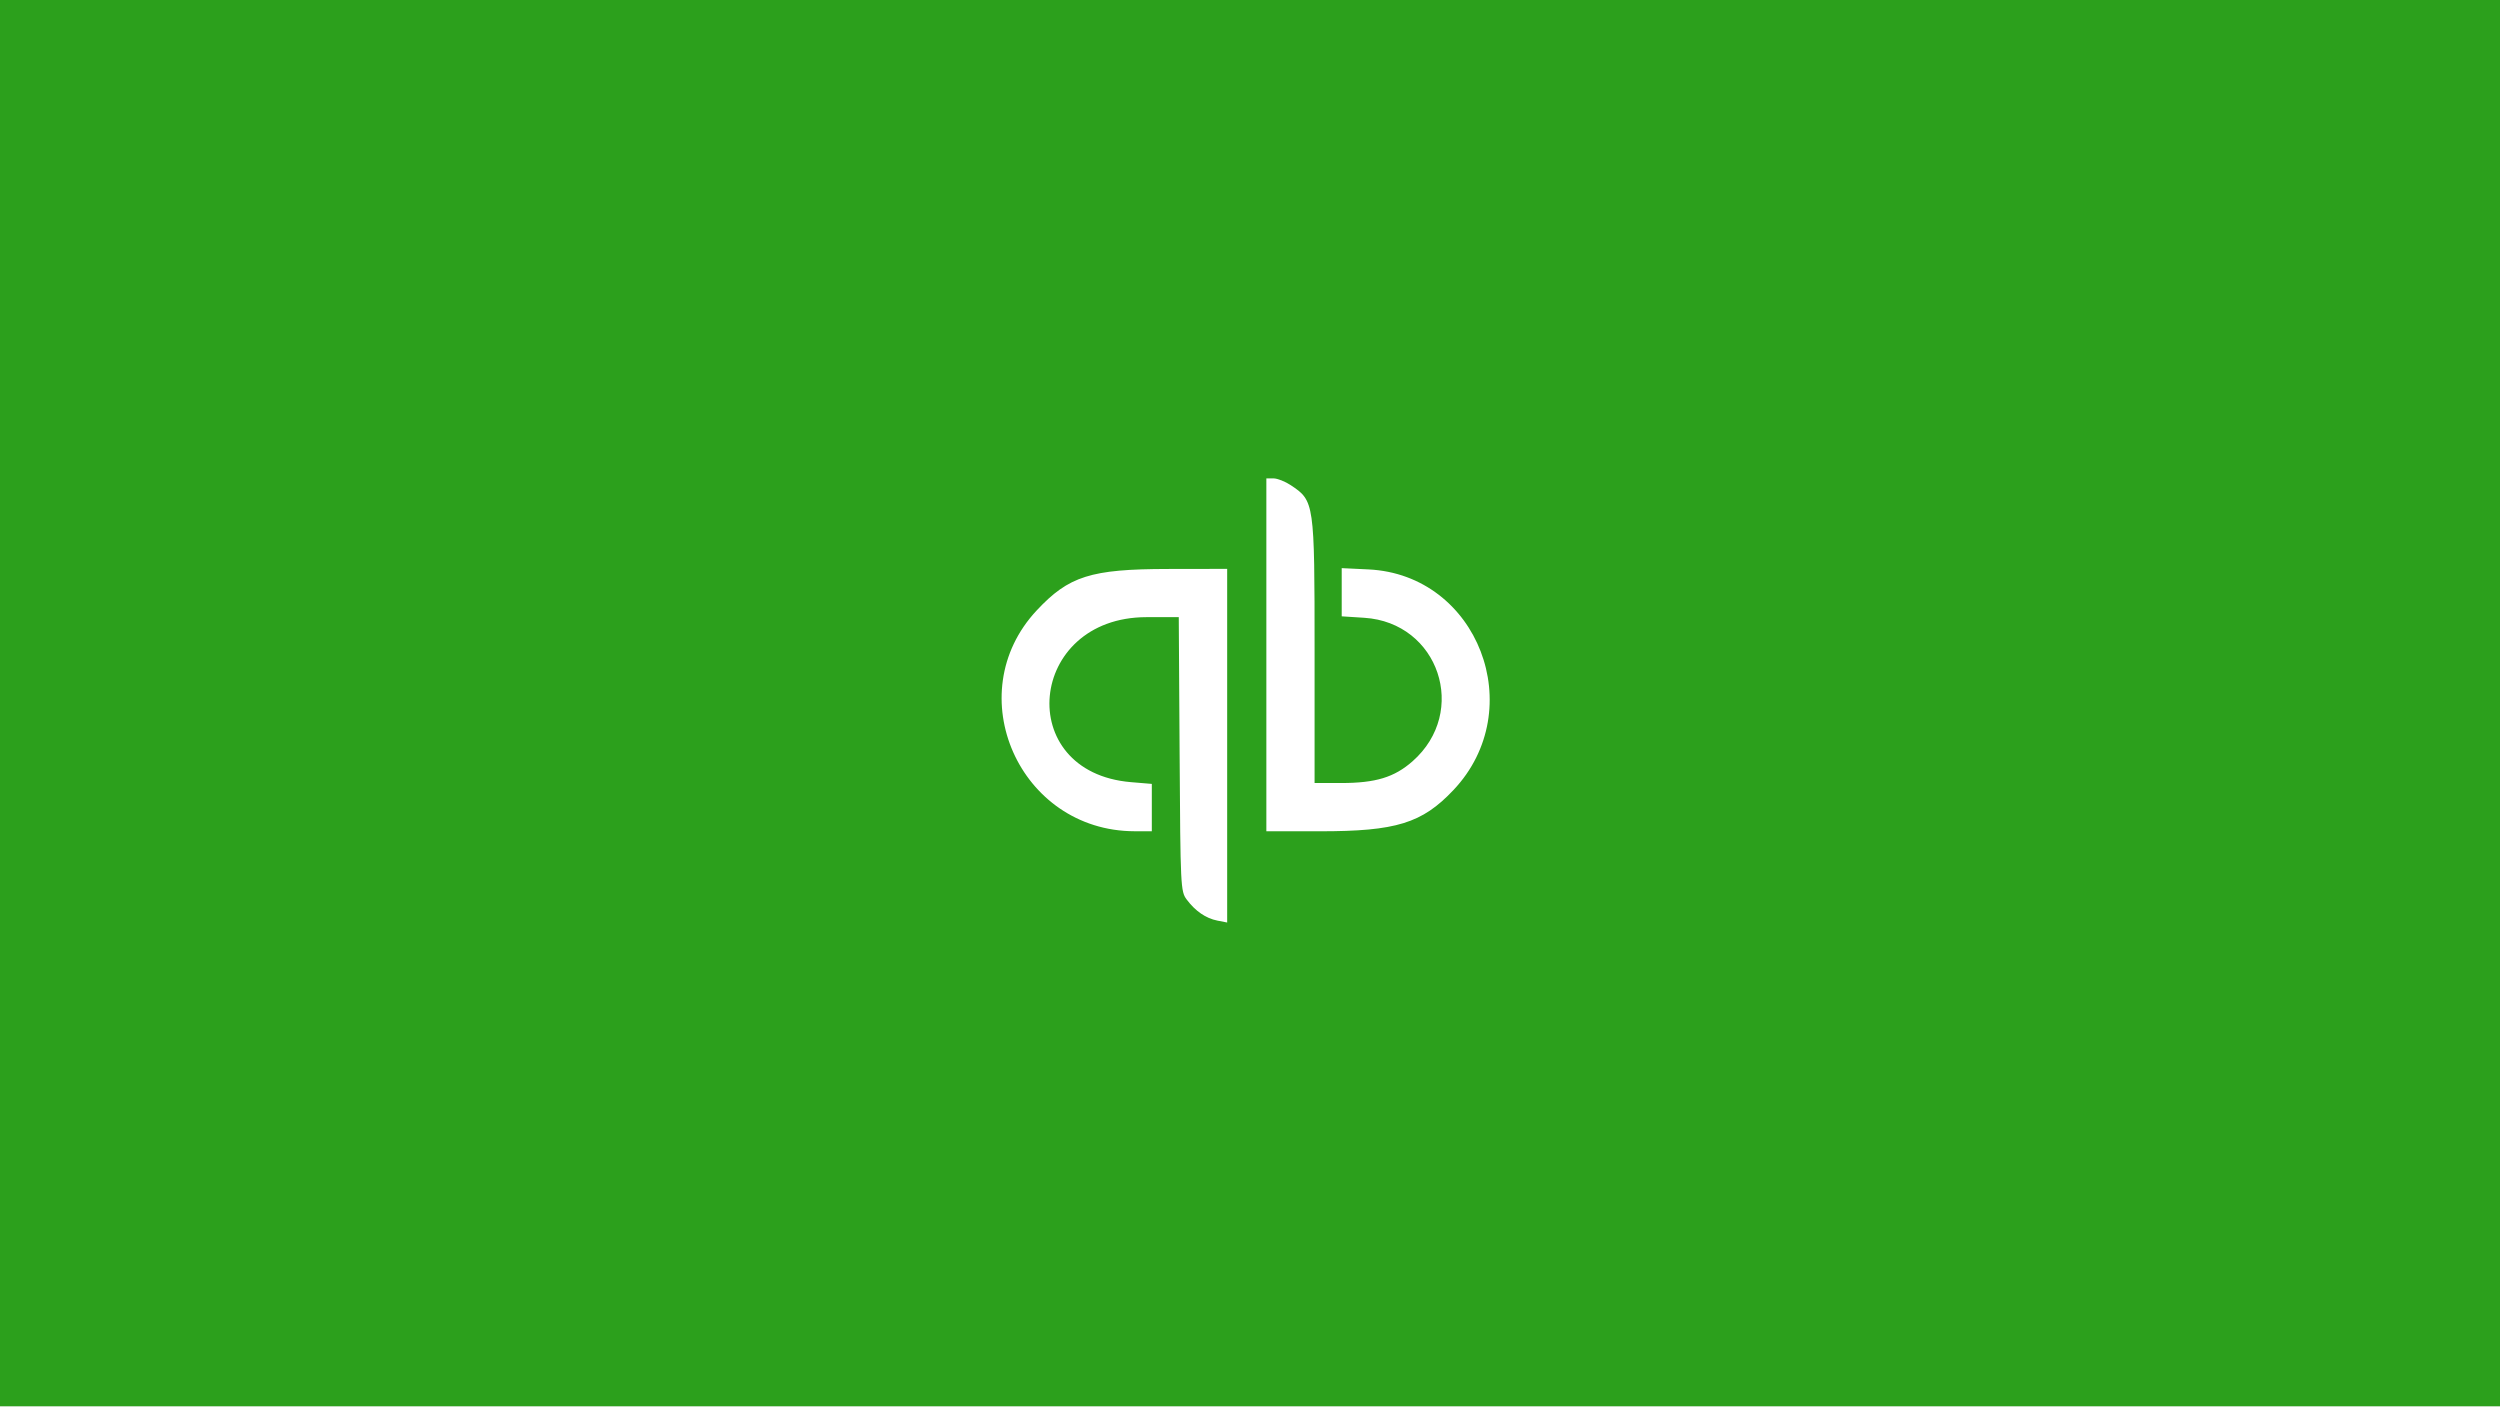
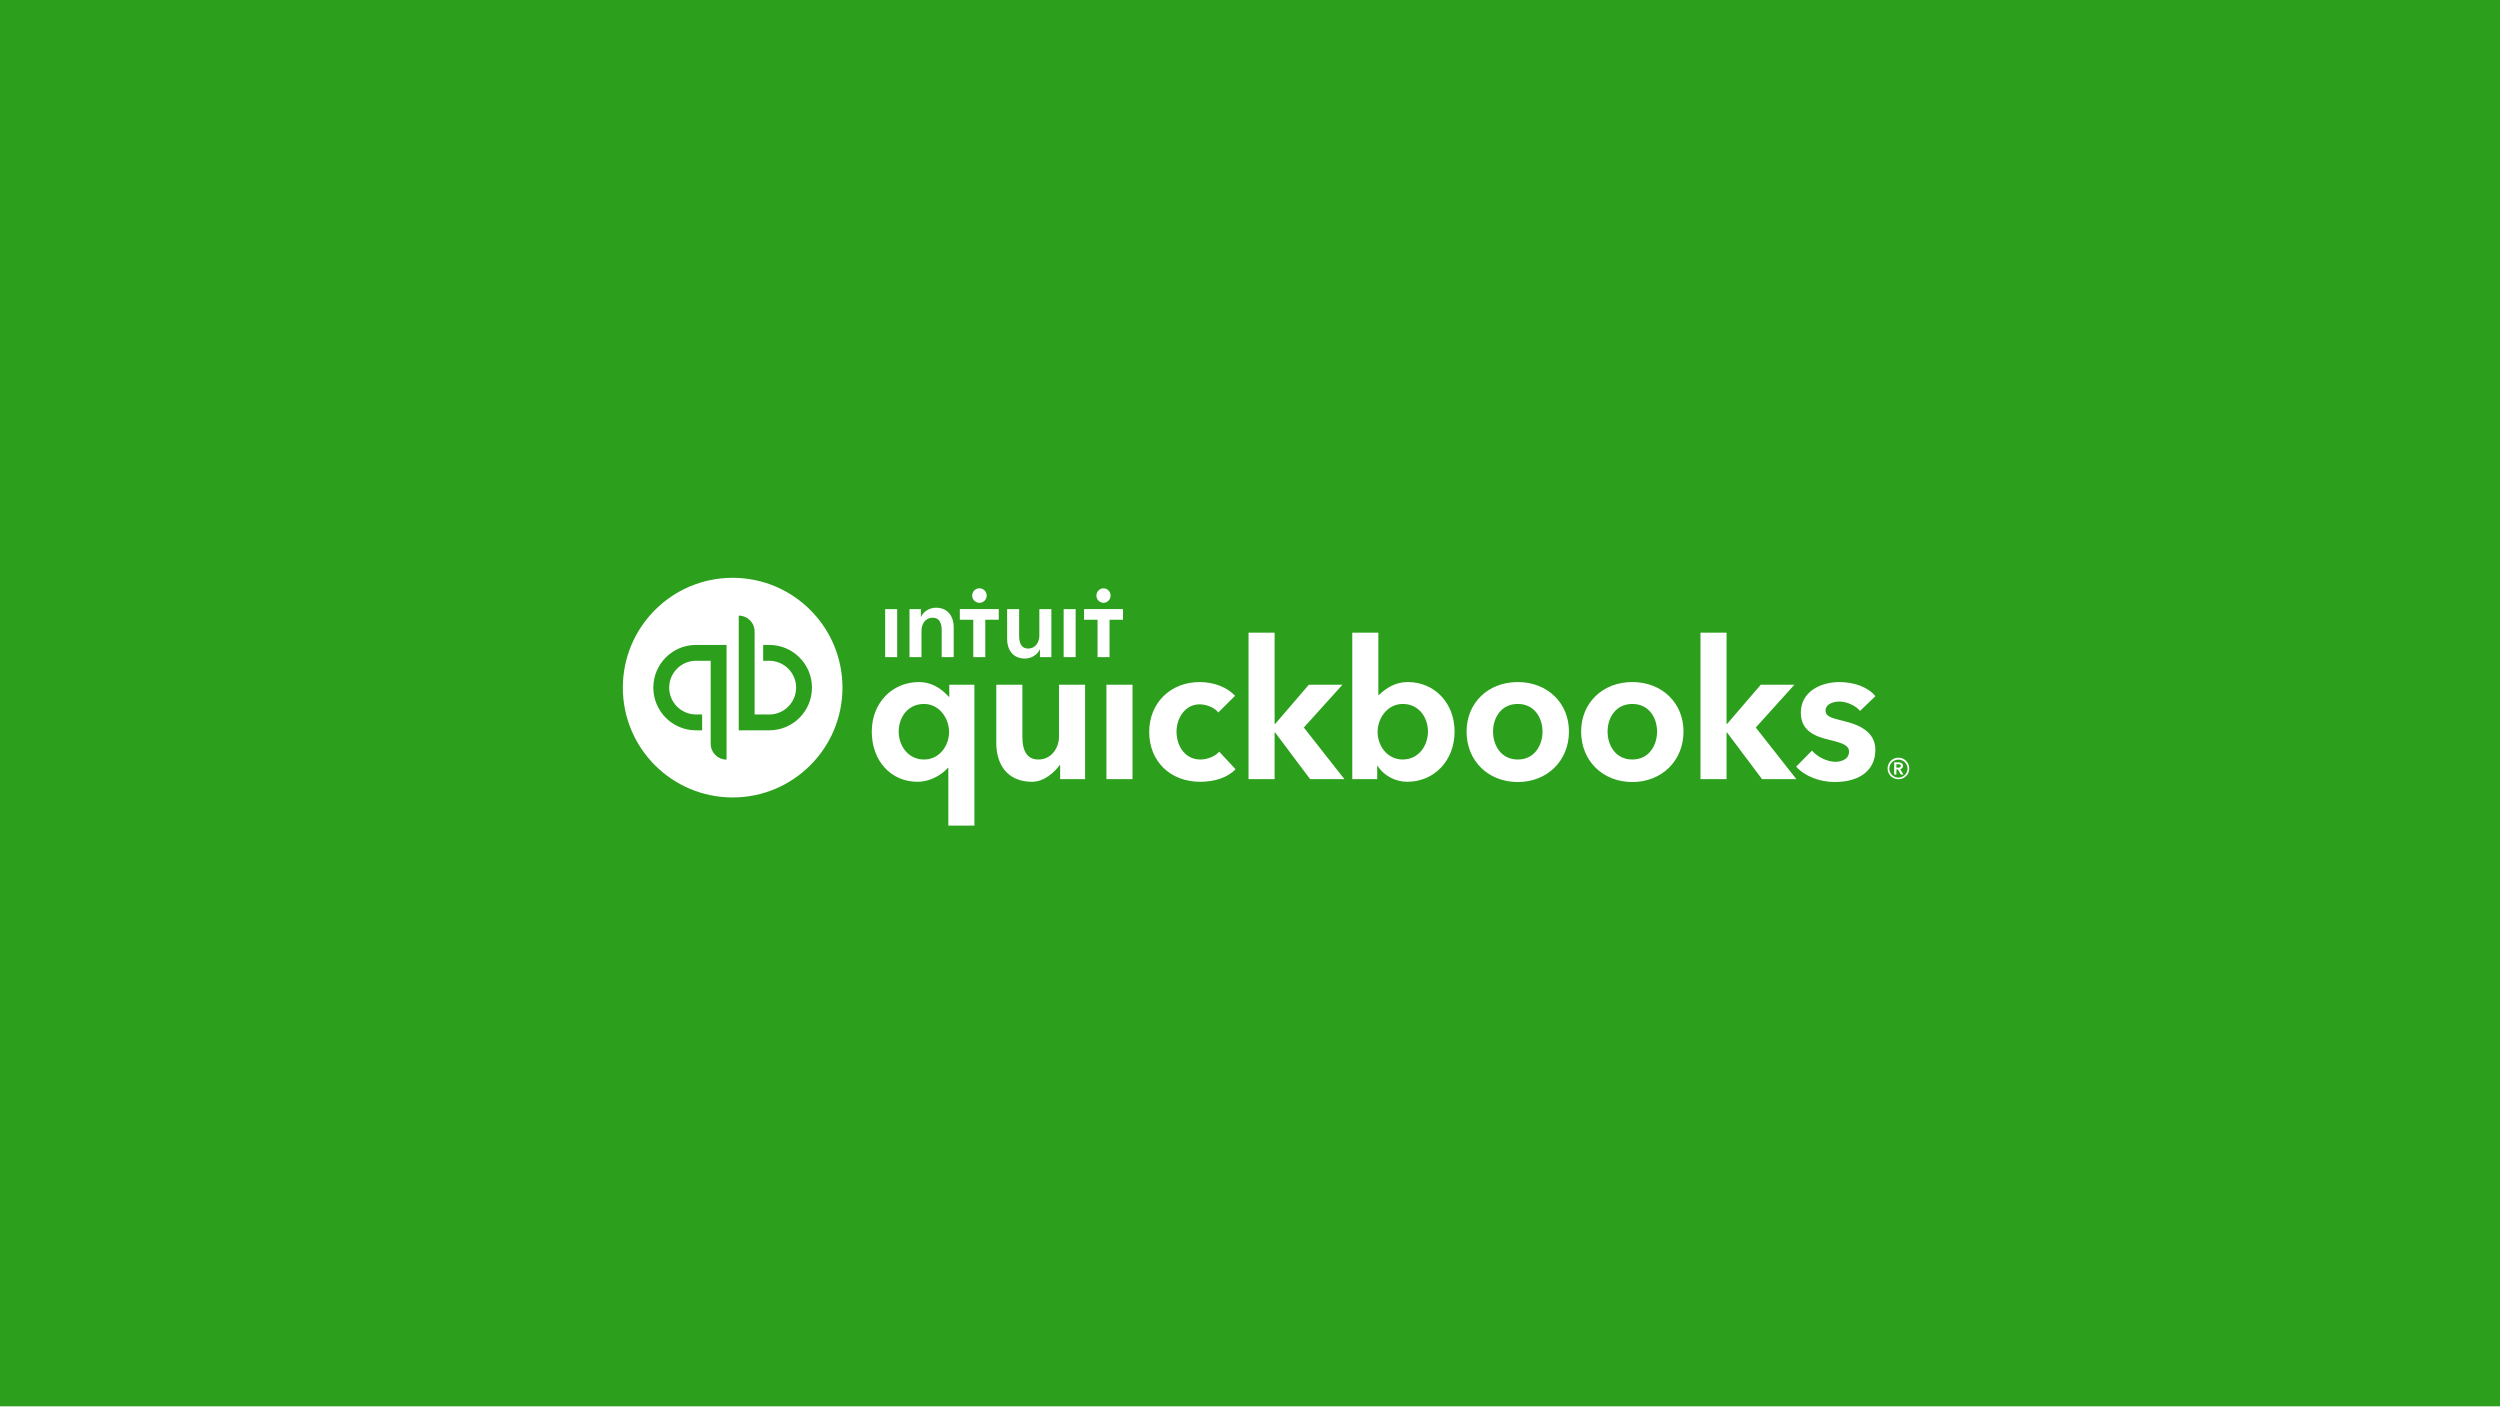
<svg xmlns="http://www.w3.org/2000/svg" width="1920" height="1080" viewBox="0 0 1920 1080" fill="none">
  <rect width="1920" height="1080" fill="#2CA01C" />
-   <circle cx="958.844" cy="541.156" r="254.222" fill="white" />
-   <path fill-rule="evenodd" clip-rule="evenodd" d="M930.893 280.719C927.71 281.282 918.856 282.827 911.216 284.154C744.109 313.147 650.242 503.415 727.296 656.958C806.558 814.899 1018.83 849.097 1143.78 724.057C1289.52 578.219 1215.49 329.471 1013.07 284.851C997.377 281.391 942.646 278.641 930.893 280.719ZM991.316 372.629C1009.44 384.682 1009.6 385.785 1009.6 499.929V601.362H1030.01C1056.47 601.362 1070.85 596.982 1084.83 584.668C1128.03 546.617 1105 478.135 1047.77 474.461L1030.43 473.347V454.836V436.325L1050.98 437.31C1135.11 441.334 1174.9 544.702 1116.22 606.792C1092.13 632.283 1072.23 638.426 1013.74 638.426H972.561V502.912V367.399H978.006C981.001 367.399 986.99 369.752 991.316 372.629ZM942.467 572.696V708.499L934.944 707.024C926.113 705.293 918.008 699.724 911.36 690.815C906.726 684.607 906.568 681.336 905.941 579.189L905.293 473.956L880.477 473.98C789.062 474.063 777.874 593.081 868.565 600.691L884.595 602.034V620.23V638.426L871.285 638.398C782.867 638.215 736.245 532.925 796.185 468.8C820.857 442.406 837.726 437.067 896.748 436.969L942.467 436.893V572.696Z" fill="#2CA01C" />
+   <path d="M1461.5 588.23C1461.5 586.219 1459.78 585.486 1458.02 585.486H1454.73V594.844H1456.42V590.931H1457.62L1459.82 594.842H1461.86L1459.34 590.745C1460.66 590.453 1461.49 589.576 1461.49 588.224L1461.5 588.23V588.23ZM1456.42 589.579V586.912H1457.95C1458.83 586.912 1459.82 587.167 1459.82 588.191C1459.82 589.323 1458.72 589.577 1457.77 589.577H1456.42L1456.42 589.579ZM1457.99 581.905C1456.89 581.9 1455.81 582.111 1454.8 582.526C1453.79 582.941 1452.87 583.552 1452.1 584.323C1451.32 585.094 1450.71 586.01 1450.29 587.019C1449.87 588.027 1449.66 589.109 1449.66 590.202C1449.66 594.806 1453.38 598.425 1457.99 598.425C1462.59 598.425 1466.32 594.808 1466.32 590.202C1466.32 589.109 1466.1 588.027 1465.69 587.018C1465.27 586.009 1464.65 585.093 1463.88 584.322C1463.1 583.551 1462.18 582.941 1461.17 582.526C1460.16 582.111 1459.08 581.9 1457.99 581.905V581.905ZM1457.99 597.217C1456.13 597.21 1454.35 596.468 1453.03 595.154C1451.72 593.84 1450.98 592.06 1450.97 590.202C1451.02 588.375 1451.78 586.64 1453.09 585.366C1454.4 584.092 1456.16 583.38 1457.99 583.38C1459.81 583.38 1461.57 584.092 1462.88 585.366C1464.19 586.64 1464.95 588.375 1465.01 590.202C1465 592.061 1464.26 593.842 1462.94 595.156C1461.63 596.471 1459.85 597.212 1457.99 597.218V597.217ZM921.904 583.306C909.716 583.306 903.571 572.418 903.571 561.885C903.571 551.356 910.239 540.928 921.319 540.928C926.51 540.928 933.07 543.533 935.647 547.193L948.551 534.336C942.306 527.754 932.348 523.826 921.319 523.826C898.88 523.826 882.591 539.931 882.591 562.119C882.591 584.665 898.698 600.414 921.761 600.414C932.733 600.414 942.874 597.202 948.886 590.738L936.335 577.268C933.435 580.799 927.358 583.308 921.904 583.308V583.306V583.306ZM849.737 598.369H869.759V525.865H849.737V598.369V598.369ZM813.331 565.616C813.331 574.136 807.778 583.308 797.427 583.308C789.447 583.308 785.188 577.616 785.188 565.909V525.865H765.161V570.864C765.161 585.838 772.633 600.412 792.612 600.412C802.034 600.412 809.926 592.994 813.903 587.518H814.203V598.369H833.347V525.865H813.325V565.616H813.331V565.616ZM729.046 535.071H728.602C725.772 531.941 718.112 523.826 705.669 523.826C685.256 523.826 669.526 539.805 669.526 561.827C669.526 584.185 684.041 600.412 704.71 600.412C714.094 600.412 722.908 595.438 728.019 589.654H728.315V634.072H748.337V525.865H729.046V535.071V535.071ZM709.607 583.306C697.226 583.306 690.19 572.5 690.19 561.828C690.19 551.62 696.651 540.635 709.607 540.635C721.523 540.635 728.898 551.787 728.898 562.117C728.898 572.532 721.682 583.306 709.609 583.306H709.607ZM1165.65 523.824C1142.87 523.824 1126.33 539.805 1126.33 561.827C1126.33 584.613 1143.23 600.607 1165.65 600.607C1188.06 600.607 1204.96 584.459 1204.96 561.827C1204.96 539.805 1188.43 523.824 1165.65 523.824H1165.65V523.824ZM1165.65 583.306C1152.59 583.306 1146.65 572.174 1146.65 561.828C1146.65 551.62 1152.59 540.635 1165.65 540.635C1178.7 540.635 1184.65 551.618 1184.65 561.827C1184.65 572.172 1178.7 583.305 1165.65 583.305L1165.65 583.306ZM1415.95 553.743C1405.65 551.282 1402.02 549.957 1402.02 545.787C1402.02 540.034 1409.31 538.771 1412.61 538.771C1418.82 538.771 1425.84 542.481 1428.48 546.005L1440.29 534.677C1434.83 527.818 1424.09 523.826 1412.76 523.826C1398.26 523.826 1383.05 531.111 1383.05 547.392C1383.05 561.373 1394.01 565.59 1404.73 568.158C1416.03 570.791 1420.06 572.712 1420.06 577.266C1420.06 583.976 1412.45 585.072 1409.83 585.072C1403.28 585.072 1395.69 581.324 1391.59 576.462L1379.44 588.785C1386.08 596.15 1397.44 600.579 1409.1 600.579C1428.67 600.579 1440.28 591.249 1440.28 575.853C1440.28 561.122 1426.07 556.168 1415.95 553.745L1415.95 553.743V553.743ZM1378.1 525.863H1352.28L1326.43 555.949H1325.99V485.908H1305.97V598.367H1325.99V562.608H1326.43L1353.25 598.367H1379.6L1348.43 558.744L1378.1 525.863V525.863ZM1081.22 523.82C1072.06 523.82 1065.31 527.823 1058.94 533.791H1058.57V485.906H1038.55V598.367H1057.7V588.119H1057.99C1062.51 595.522 1071.48 600.41 1080.78 600.41C1101.45 600.41 1117.11 584.18 1117.11 561.825C1117.11 539.803 1101.63 523.822 1081.22 523.822L1081.22 523.82V523.82ZM1077.28 583.306C1065.2 583.306 1057.99 572.53 1057.99 562.115C1057.99 551.785 1065.36 540.633 1077.28 540.633C1090.23 540.633 1096.68 551.616 1096.68 561.825C1096.68 572.498 1089.66 583.303 1077.28 583.303V583.306ZM1031.02 525.863H1005.2L979.347 555.949H978.901V485.908H958.881V598.367H978.901V562.608H979.347L1006.17 598.367H1032.51L1001.34 558.744L1031.02 525.863V525.863ZM1253.62 523.82C1230.84 523.82 1214.31 539.803 1214.31 561.825C1214.31 584.611 1231.21 600.605 1253.62 600.605C1276.03 600.605 1292.94 584.457 1292.94 561.825C1292.94 539.803 1276.4 523.822 1253.62 523.822L1253.62 523.82V523.82ZM1253.62 583.306C1240.57 583.306 1234.62 572.17 1234.62 561.825C1234.62 551.618 1240.57 540.633 1253.62 540.633C1266.68 540.633 1272.63 551.616 1272.63 561.825C1272.63 572.17 1266.68 583.303 1253.62 583.303L1253.62 583.306ZM562.676 443.761C516.099 443.761 478.338 481.518 478.338 528.099C478.338 574.676 516.099 612.437 562.676 612.437C609.256 612.437 647.013 574.676 647.013 528.099C647.013 481.518 609.256 443.761 562.676 443.761ZM557.996 583.383C554.765 583.383 551.666 582.1 549.382 579.815C547.097 577.531 545.814 574.432 545.814 571.201V507.479H534.555C523.187 507.479 513.94 516.728 513.94 528.095C513.94 539.464 523.187 548.711 534.555 548.711H539.241V560.893H534.555C516.442 560.893 501.757 546.209 501.757 528.095C501.757 509.981 516.442 495.297 534.555 495.297H557.996V583.383ZM590.797 560.899H567.355V472.813C570.586 472.813 573.685 474.096 575.969 476.381C578.254 478.665 579.537 481.764 579.537 484.995V548.717H590.797C602.164 548.717 611.413 539.468 611.413 528.101C611.413 516.734 602.164 507.485 590.797 507.485H586.112V495.303H590.797C608.911 495.303 623.595 509.987 623.595 528.101C623.595 546.215 608.911 560.899 590.797 560.899ZM752.098 462.966C752.839 462.979 753.574 462.845 754.262 462.571C754.95 462.297 755.577 461.889 756.105 461.37C756.633 460.851 757.053 460.232 757.339 459.549C757.626 458.866 757.773 458.133 757.773 457.392C757.773 456.652 757.625 455.918 757.339 455.236C757.052 454.553 756.632 453.934 756.104 453.415C755.575 452.896 754.949 452.488 754.26 452.214C753.572 451.94 752.837 451.806 752.096 451.82C750.636 451.847 749.245 452.446 748.221 453.489C747.198 454.531 746.625 455.933 746.626 457.394C746.626 458.855 747.199 460.257 748.223 461.299C749.246 462.341 750.638 462.939 752.098 462.966V462.966ZM718.843 466.72C713.389 466.72 709.007 470.026 707.395 473.714H707.24V467.797H698.482V504.689H707.703V484.399C707.703 479.481 710.469 474.41 716.305 474.41C722.228 474.41 723.226 479.863 723.226 484.245V504.689H732.447V481.633C732.447 474.098 728.452 466.722 718.841 466.722L718.843 466.72ZM679.808 504.687H689.028V467.796H679.808V504.687V504.687ZM847.514 462.968C848.967 462.93 850.348 462.327 851.363 461.286C852.378 460.245 852.946 458.849 852.946 457.395C852.946 455.941 852.379 454.545 851.364 453.503C850.35 452.462 848.969 451.858 847.516 451.82C846.056 451.847 844.664 452.446 843.641 453.489C842.618 454.531 842.045 455.933 842.045 457.394C842.046 458.855 842.619 460.257 843.643 461.299C844.666 462.341 846.058 462.939 847.518 462.966L847.514 462.968ZM832.564 467.775V475.946H842.906V504.685H852.13V475.948H862.47V467.777H832.564V467.775ZM816.881 504.685H826.102V467.796H816.881V504.687V504.685V504.685ZM737.146 475.948H747.486V504.687H756.707V475.948H767.047V467.777H737.144V475.948H737.146V475.948ZM798.216 488.087C798.216 493.005 795.448 498.077 789.61 498.077C783.691 498.077 782.694 492.623 782.694 488.237V467.797H773.469V490.854C773.469 498.388 777.465 505.764 787.076 505.764C792.53 505.764 796.911 502.46 798.523 498.77H798.679V504.689H807.441V467.796H798.22V488.087H798.216Z" fill="white" />
</svg>
